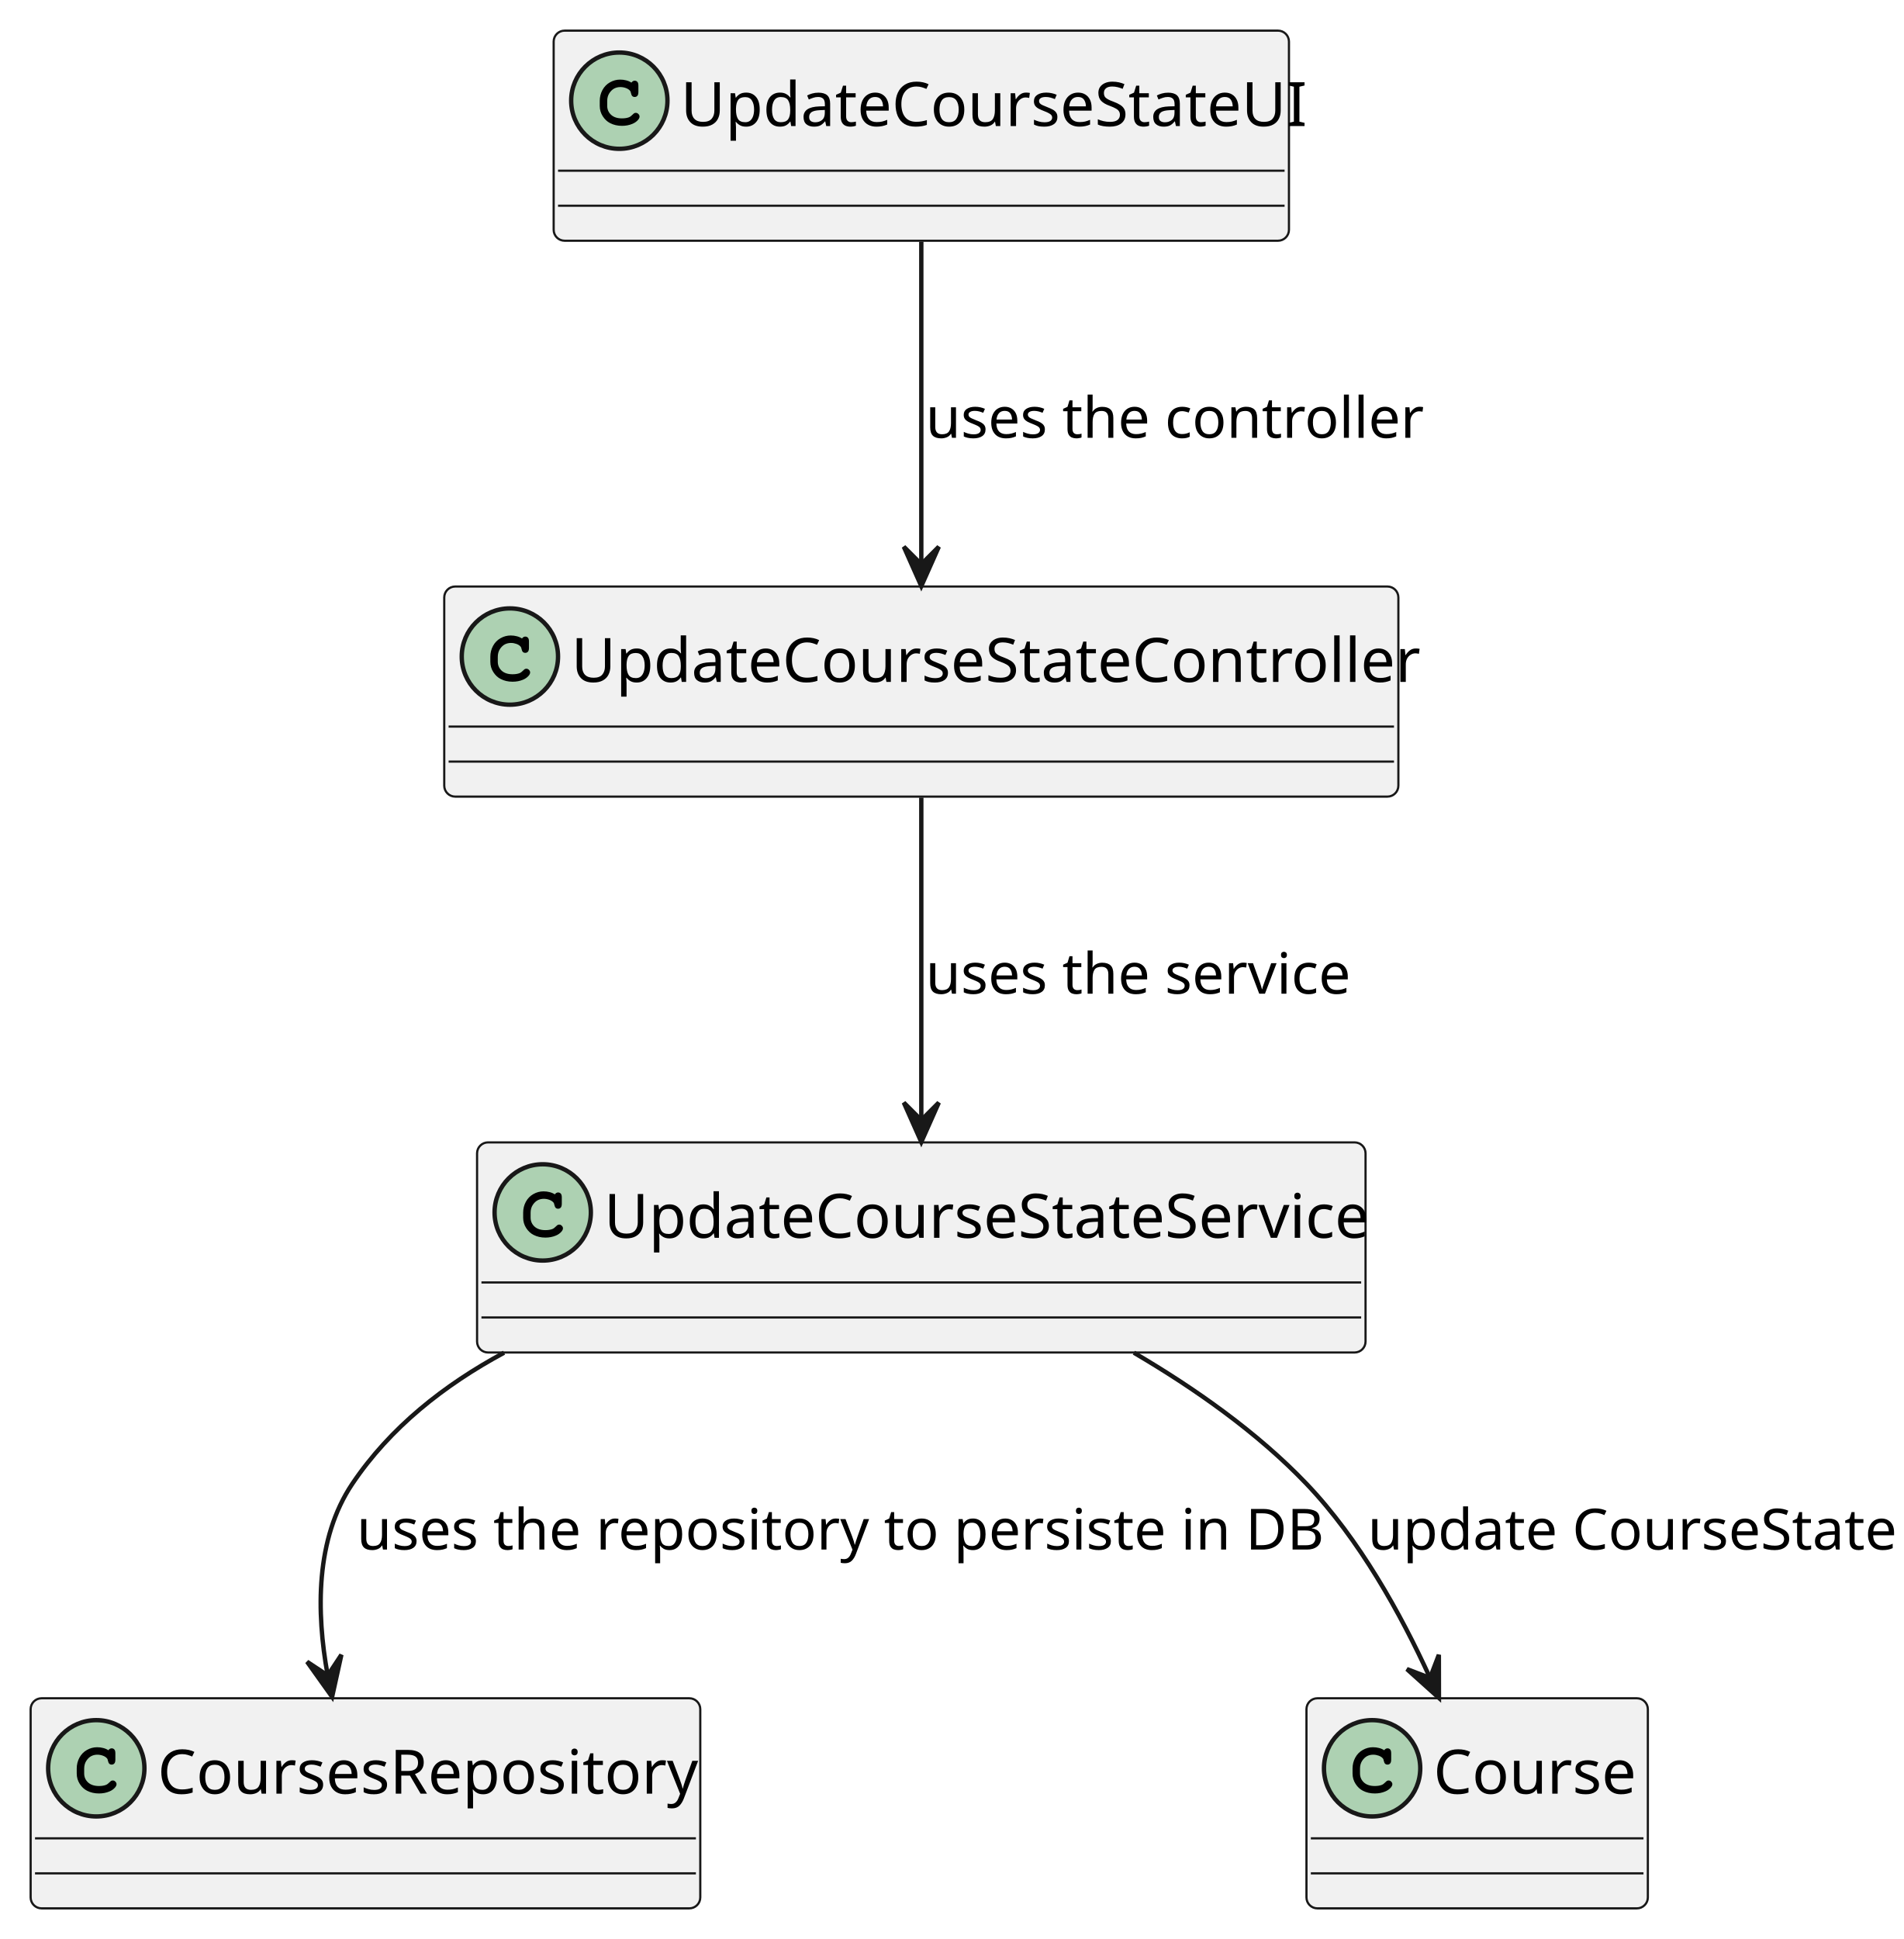
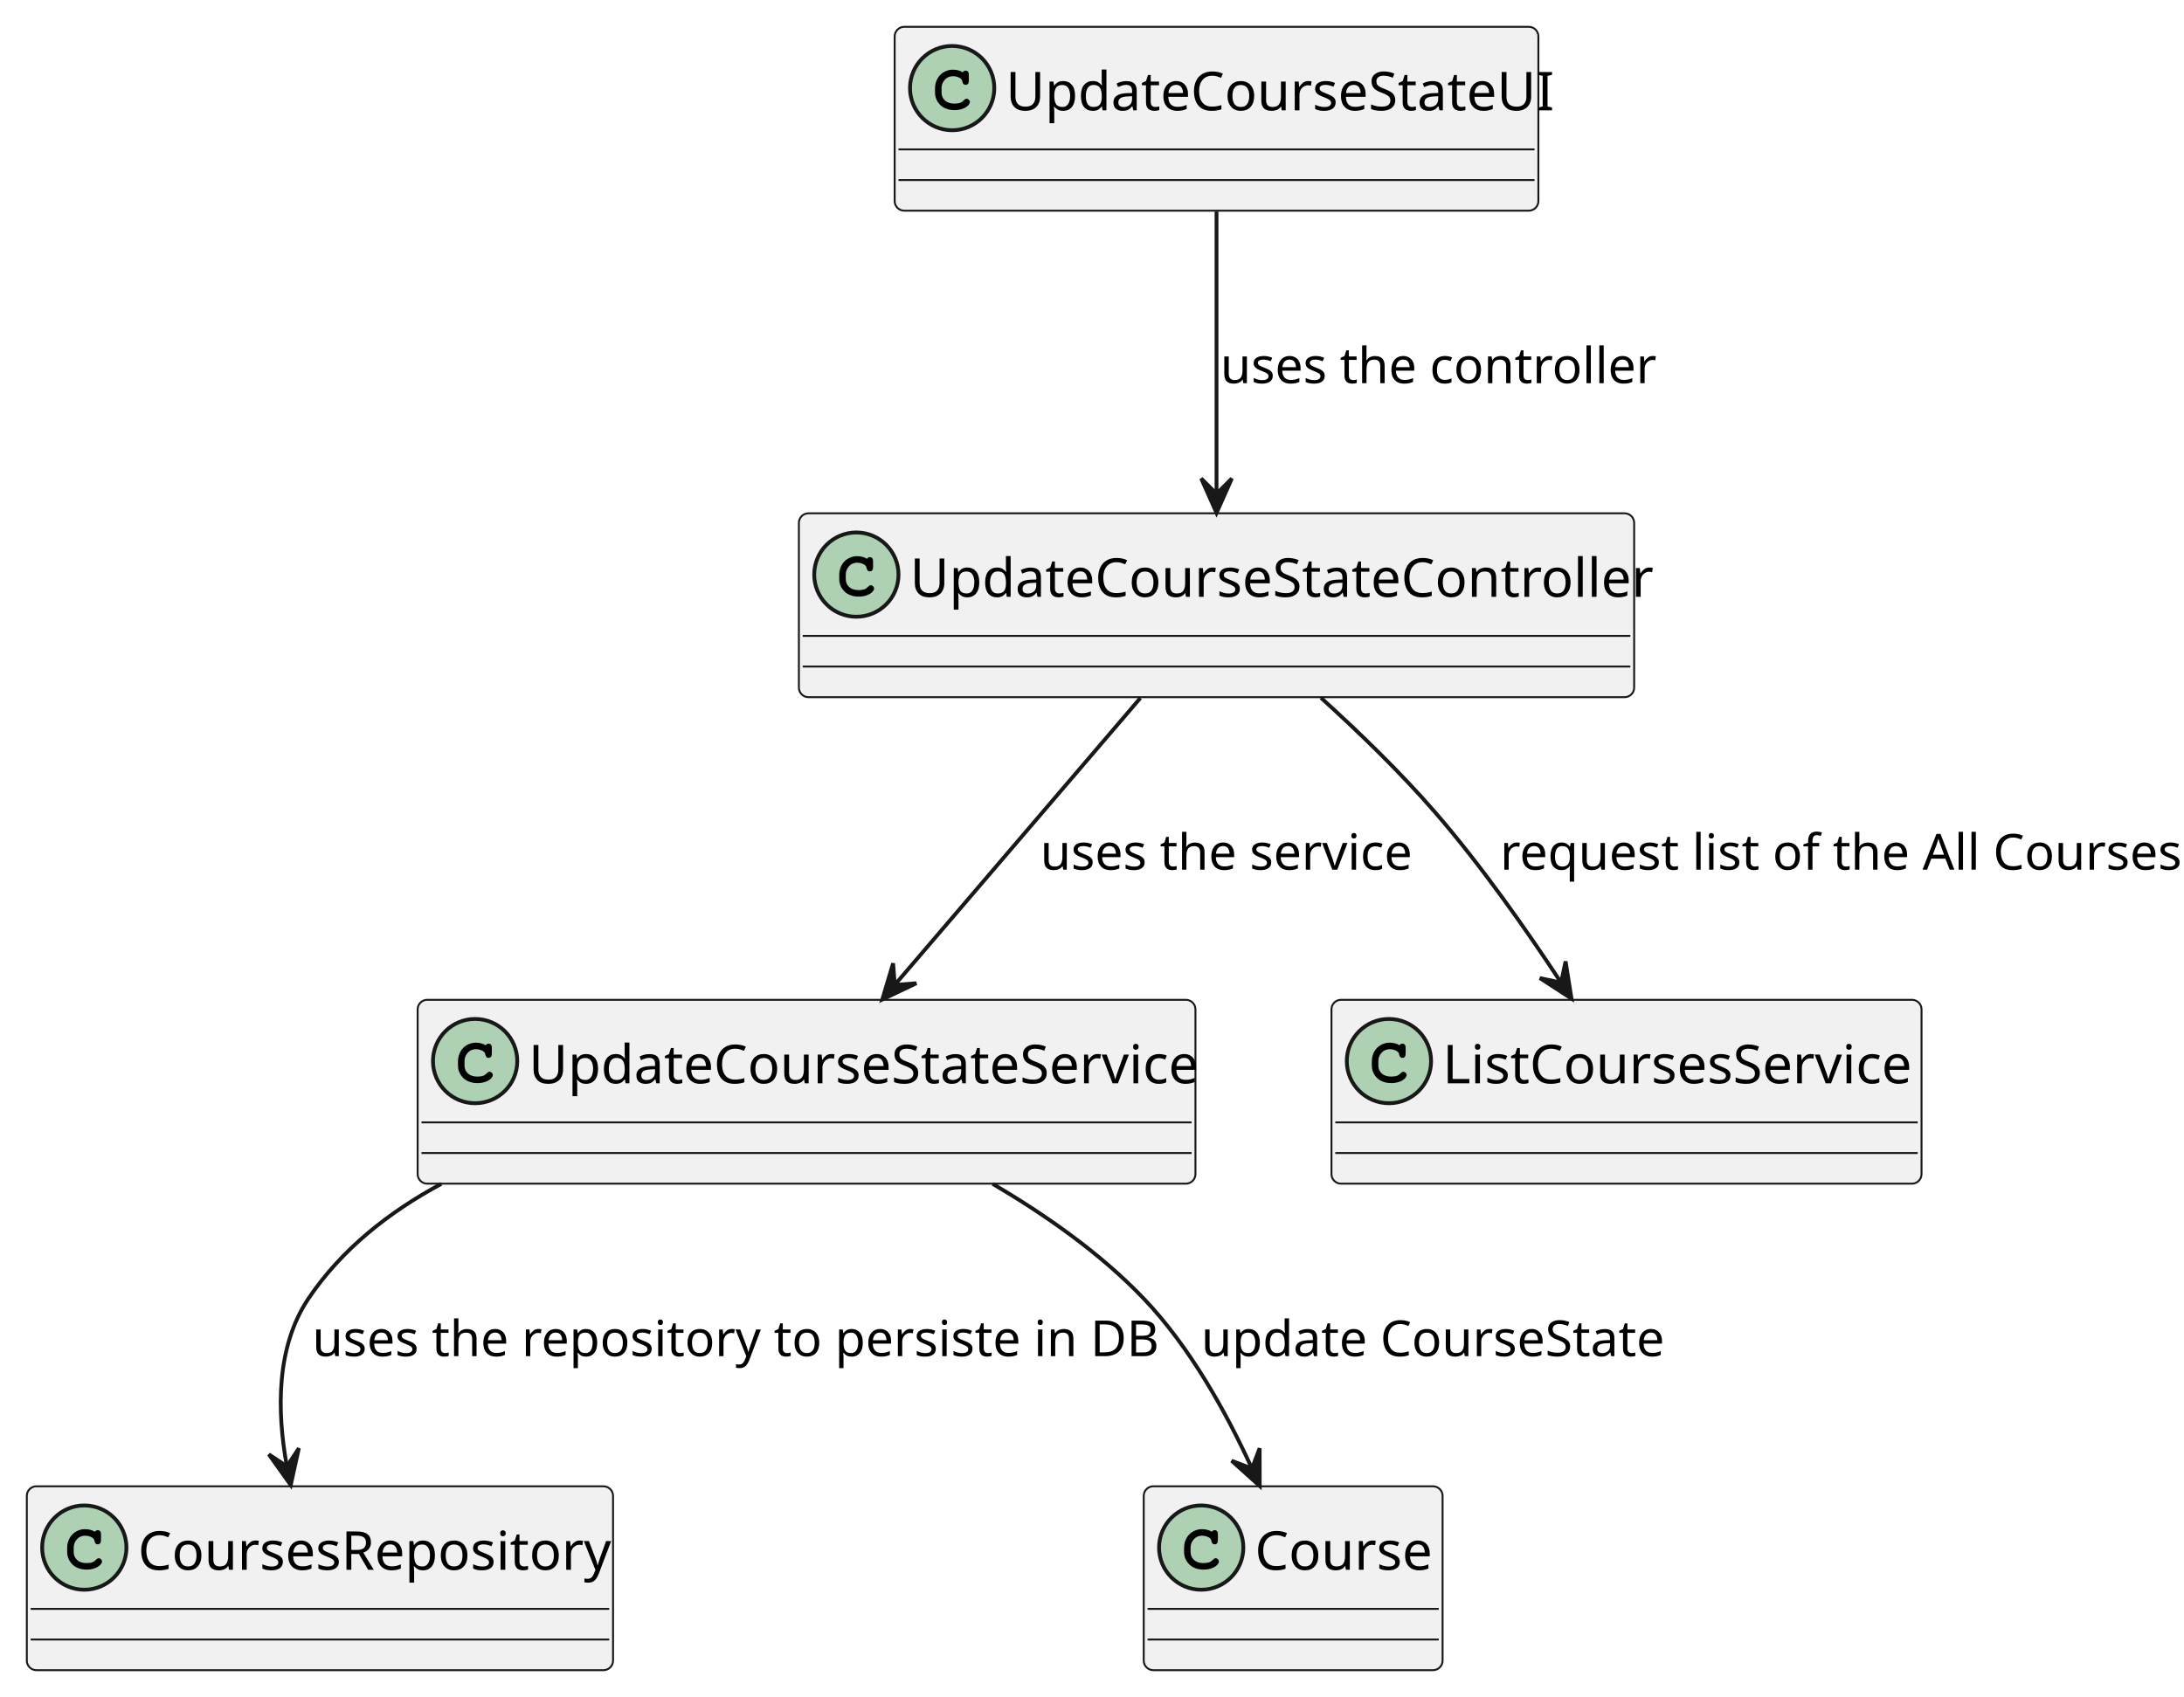
- <svg xmlns="http://www.w3.org/2000/svg" contentStyleType="text/css" height="443px" preserveAspectRatio="none" style="width:435px;height:443px;background:#FFFFFF;" version="1.1" viewBox="0 0 435 443" width="435px" zoomAndPan="magnify">
+ <svg xmlns="http://www.w3.org/2000/svg" contentStyleType="text/css" height="443px" preserveAspectRatio="none" style="width:570px;height:443px;background:#FFFFFF;" version="1.1" viewBox="0 0 570 443" width="570px" zoomAndPan="magnify">
  <defs />
  <g>
    <g id="elem_UpdateCourseStateUI">
-       <rect codeLine="3" fill="#F1F1F1" height="48" id="UpdateCourseStateUI" rx="2.5" ry="2.5" style="stroke:#181818;stroke-width:0.5;" width="168" x="126.5" y="7" />
-       <ellipse cx="141.5" cy="23" fill="#ADD1B2" rx="11" ry="11" style="stroke:#181818;stroke-width:1.0;" />
-       <path d="M144.266,18.875 Q144.422,18.656 144.609,18.547 Q144.797,18.438 145.016,18.438 Q145.391,18.438 145.625,18.703 Q145.859,18.953 145.859,19.562 L145.859,21.016 Q145.859,21.625 145.625,21.891 Q145.391,22.156 145.016,22.156 Q144.672,22.156 144.469,21.953 Q144.266,21.766 144.156,21.25 Q144.109,20.891 143.922,20.703 Q143.594,20.328 142.984,20.109 Q142.375,19.891 141.75,19.891 Q140.984,19.891 140.344,20.219 Q139.719,20.547 139.219,21.297 Q138.734,22.047 138.734,23.078 L138.734,24.172 Q138.734,25.406 139.625,26.234 Q140.516,27.047 142.109,27.047 Q143.047,27.047 143.703,26.797 Q144.094,26.641 144.516,26.203 Q144.781,25.938 144.922,25.859 Q145.078,25.781 145.281,25.781 Q145.609,25.781 145.859,26.047 Q146.125,26.297 146.125,26.641 Q146.125,26.984 145.781,27.391 Q145.281,27.969 144.484,28.297 Q143.406,28.75 142.109,28.75 Q140.594,28.75 139.391,28.125 Q138.406,27.625 137.719,26.562 Q137.031,25.484 137.031,24.203 L137.031,23.047 Q137.031,21.719 137.641,20.578 Q138.266,19.422 139.359,18.812 Q140.453,18.188 141.688,18.188 Q142.422,18.188 143.062,18.359 Q143.719,18.516 144.266,18.875 Z " fill="#000000" />
-       <text fill="#000000" font-family="sans-serif" font-size="14" lengthAdjust="spacing" textLength="136" x="155.5" y="28.797">UpdateCourseStateUI</text>
-       <line style="stroke:#181818;stroke-width:0.5;" x1="127.5" x2="293.5" y1="39" y2="39" />
-       <line style="stroke:#181818;stroke-width:0.5;" x1="127.5" x2="293.5" y1="47" y2="47" />
+       <rect codeLine="3" fill="#F1F1F1" height="48" id="UpdateCourseStateUI" rx="2.5" ry="2.5" style="stroke:#181818;stroke-width:0.5;" width="168" x="233.5" y="7" />
+       <ellipse cx="248.5" cy="23" fill="#ADD1B2" rx="11" ry="11" style="stroke:#181818;stroke-width:1.0;" />
+       <path d="M251.266,18.875 Q251.422,18.656 251.609,18.547 Q251.797,18.438 252.016,18.438 Q252.391,18.438 252.625,18.703 Q252.859,18.953 252.859,19.562 L252.859,21.016 Q252.859,21.625 252.625,21.891 Q252.391,22.156 252.016,22.156 Q251.672,22.156 251.469,21.953 Q251.266,21.766 251.156,21.25 Q251.109,20.891 250.922,20.703 Q250.594,20.328 249.984,20.109 Q249.375,19.891 248.75,19.891 Q247.984,19.891 247.344,20.219 Q246.719,20.547 246.219,21.297 Q245.734,22.047 245.734,23.078 L245.734,24.172 Q245.734,25.406 246.625,26.234 Q247.516,27.047 249.109,27.047 Q250.047,27.047 250.703,26.797 Q251.094,26.641 251.516,26.203 Q251.781,25.938 251.922,25.859 Q252.078,25.781 252.281,25.781 Q252.609,25.781 252.859,26.047 Q253.125,26.297 253.125,26.641 Q253.125,26.984 252.781,27.391 Q252.281,27.969 251.484,28.297 Q250.406,28.75 249.109,28.75 Q247.594,28.75 246.391,28.125 Q245.406,27.625 244.719,26.562 Q244.031,25.484 244.031,24.203 L244.031,23.047 Q244.031,21.719 244.641,20.578 Q245.266,19.422 246.359,18.812 Q247.453,18.188 248.688,18.188 Q249.422,18.188 250.062,18.359 Q250.719,18.516 251.266,18.875 Z " fill="#000000" />
+       <text fill="#000000" font-family="sans-serif" font-size="14" lengthAdjust="spacing" textLength="136" x="262.5" y="28.797">UpdateCourseStateUI</text>
+       <line style="stroke:#181818;stroke-width:0.5;" x1="234.5" x2="400.5" y1="39" y2="39" />
+       <line style="stroke:#181818;stroke-width:0.5;" x1="234.5" x2="400.5" y1="47" y2="47" />
    </g>
    <g id="elem_UpdateCourseStateController">
-       <rect codeLine="7" fill="#F1F1F1" height="48" id="UpdateCourseStateController" rx="2.5" ry="2.5" style="stroke:#181818;stroke-width:0.5;" width="218" x="101.5" y="134" />
-       <ellipse cx="116.5" cy="150" fill="#ADD1B2" rx="11" ry="11" style="stroke:#181818;stroke-width:1.0;" />
-       <path d="M119.266,145.875 Q119.422,145.656 119.609,145.547 Q119.797,145.438 120.016,145.438 Q120.391,145.438 120.625,145.703 Q120.859,145.953 120.859,146.562 L120.859,148.016 Q120.859,148.625 120.625,148.891 Q120.391,149.156 120.016,149.156 Q119.672,149.156 119.469,148.953 Q119.266,148.766 119.156,148.25 Q119.109,147.891 118.922,147.703 Q118.594,147.328 117.984,147.109 Q117.375,146.891 116.75,146.891 Q115.984,146.891 115.344,147.219 Q114.719,147.547 114.219,148.297 Q113.734,149.047 113.734,150.078 L113.734,151.172 Q113.734,152.406 114.625,153.234 Q115.516,154.047 117.109,154.047 Q118.047,154.047 118.703,153.797 Q119.094,153.641 119.516,153.203 Q119.781,152.938 119.922,152.859 Q120.078,152.781 120.281,152.781 Q120.609,152.781 120.859,153.047 Q121.125,153.297 121.125,153.641 Q121.125,153.984 120.781,154.391 Q120.281,154.969 119.484,155.297 Q118.406,155.75 117.109,155.75 Q115.594,155.75 114.391,155.125 Q113.406,154.625 112.719,153.562 Q112.031,152.484 112.031,151.203 L112.031,150.047 Q112.031,148.719 112.641,147.578 Q113.266,146.422 114.359,145.812 Q115.453,145.188 116.688,145.188 Q117.422,145.188 118.062,145.359 Q118.719,145.516 119.266,145.875 Z " fill="#000000" />
-       <text fill="#000000" font-family="sans-serif" font-size="14" lengthAdjust="spacing" textLength="186" x="130.5" y="155.797">UpdateCourseStateController</text>
-       <line style="stroke:#181818;stroke-width:0.5;" x1="102.5" x2="318.5" y1="166" y2="166" />
-       <line style="stroke:#181818;stroke-width:0.5;" x1="102.5" x2="318.5" y1="174" y2="174" />
+       <rect codeLine="7" fill="#F1F1F1" height="48" id="UpdateCourseStateController" rx="2.5" ry="2.5" style="stroke:#181818;stroke-width:0.5;" width="218" x="208.5" y="134" />
+       <ellipse cx="223.5" cy="150" fill="#ADD1B2" rx="11" ry="11" style="stroke:#181818;stroke-width:1.0;" />
+       <path d="M226.266,145.875 Q226.422,145.656 226.609,145.547 Q226.797,145.438 227.016,145.438 Q227.391,145.438 227.625,145.703 Q227.859,145.953 227.859,146.562 L227.859,148.016 Q227.859,148.625 227.625,148.891 Q227.391,149.156 227.016,149.156 Q226.672,149.156 226.469,148.953 Q226.266,148.766 226.156,148.25 Q226.109,147.891 225.922,147.703 Q225.594,147.328 224.984,147.109 Q224.375,146.891 223.75,146.891 Q222.984,146.891 222.344,147.219 Q221.719,147.547 221.219,148.297 Q220.734,149.047 220.734,150.078 L220.734,151.172 Q220.734,152.406 221.625,153.234 Q222.516,154.047 224.109,154.047 Q225.047,154.047 225.703,153.797 Q226.094,153.641 226.516,153.203 Q226.781,152.938 226.922,152.859 Q227.078,152.781 227.281,152.781 Q227.609,152.781 227.859,153.047 Q228.125,153.297 228.125,153.641 Q228.125,153.984 227.781,154.391 Q227.281,154.969 226.484,155.297 Q225.406,155.75 224.109,155.75 Q222.594,155.75 221.391,155.125 Q220.406,154.625 219.719,153.562 Q219.031,152.484 219.031,151.203 L219.031,150.047 Q219.031,148.719 219.641,147.578 Q220.266,146.422 221.359,145.812 Q222.453,145.188 223.688,145.188 Q224.422,145.188 225.062,145.359 Q225.719,145.516 226.266,145.875 Z " fill="#000000" />
+       <text fill="#000000" font-family="sans-serif" font-size="14" lengthAdjust="spacing" textLength="186" x="237.5" y="155.797">UpdateCourseStateController</text>
+       <line style="stroke:#181818;stroke-width:0.5;" x1="209.5" x2="425.5" y1="166" y2="166" />
+       <line style="stroke:#181818;stroke-width:0.5;" x1="209.5" x2="425.5" y1="174" y2="174" />
    </g>
    <g id="elem_UpdateCourseStateService">
      <rect codeLine="11" fill="#F1F1F1" height="48" id="UpdateCourseStateService" rx="2.5" ry="2.5" style="stroke:#181818;stroke-width:0.5;" width="203" x="109" y="261" />
      <ellipse cx="124" cy="277" fill="#ADD1B2" rx="11" ry="11" style="stroke:#181818;stroke-width:1.0;" />
      <path d="M126.766,272.875 Q126.922,272.656 127.109,272.547 Q127.297,272.438 127.516,272.438 Q127.891,272.438 128.125,272.703 Q128.359,272.953 128.359,273.562 L128.359,275.016 Q128.359,275.625 128.125,275.891 Q127.891,276.156 127.516,276.156 Q127.172,276.156 126.969,275.953 Q126.766,275.766 126.656,275.25 Q126.609,274.891 126.422,274.703 Q126.094,274.328 125.484,274.109 Q124.875,273.891 124.25,273.891 Q123.484,273.891 122.844,274.219 Q122.219,274.547 121.719,275.297 Q121.234,276.047 121.234,277.078 L121.234,278.172 Q121.234,279.406 122.125,280.234 Q123.016,281.047 124.609,281.047 Q125.547,281.047 126.203,280.797 Q126.594,280.641 127.016,280.203 Q127.281,279.938 127.422,279.859 Q127.578,279.781 127.781,279.781 Q128.109,279.781 128.359,280.047 Q128.625,280.297 128.625,280.641 Q128.625,280.984 128.281,281.391 Q127.781,281.969 126.984,282.297 Q125.906,282.75 124.609,282.75 Q123.094,282.75 121.891,282.125 Q120.906,281.625 120.219,280.562 Q119.531,279.484 119.531,278.203 L119.531,277.047 Q119.531,275.719 120.141,274.578 Q120.766,273.422 121.859,272.812 Q122.953,272.188 124.188,272.188 Q124.922,272.188 125.562,272.359 Q126.219,272.516 126.766,272.875 Z " fill="#000000" />
      <text fill="#000000" font-family="sans-serif" font-size="14" lengthAdjust="spacing" textLength="171" x="138" y="282.797">UpdateCourseStateService</text>
      <line style="stroke:#181818;stroke-width:0.5;" x1="110" x2="311" y1="293" y2="293" />
      <line style="stroke:#181818;stroke-width:0.5;" x1="110" x2="311" y1="301" y2="301" />
    </g>
    <g id="elem_CoursesRepository">
      <rect codeLine="14" fill="#F1F1F1" height="48" id="CoursesRepository" rx="2.5" ry="2.5" style="stroke:#181818;stroke-width:0.5;" width="153" x="7" y="388" />
      <ellipse cx="22" cy="404" fill="#ADD1B2" rx="11" ry="11" style="stroke:#181818;stroke-width:1.0;" />
      <path d="M24.766,399.875 Q24.922,399.656 25.109,399.547 Q25.297,399.438 25.516,399.438 Q25.891,399.438 26.125,399.703 Q26.359,399.953 26.359,400.562 L26.359,402.016 Q26.359,402.625 26.125,402.891 Q25.891,403.156 25.516,403.156 Q25.172,403.156 24.969,402.953 Q24.766,402.766 24.656,402.25 Q24.609,401.891 24.422,401.703 Q24.094,401.328 23.484,401.109 Q22.875,400.891 22.25,400.891 Q21.484,400.891 20.844,401.219 Q20.219,401.547 19.719,402.297 Q19.234,403.047 19.234,404.078 L19.234,405.172 Q19.234,406.406 20.125,407.234 Q21.016,408.047 22.609,408.047 Q23.547,408.047 24.203,407.797 Q24.594,407.641 25.016,407.203 Q25.281,406.938 25.422,406.859 Q25.578,406.781 25.781,406.781 Q26.109,406.781 26.359,407.047 Q26.625,407.297 26.625,407.641 Q26.625,407.984 26.281,408.391 Q25.781,408.969 24.984,409.297 Q23.906,409.75 22.609,409.75 Q21.094,409.75 19.891,409.125 Q18.906,408.625 18.219,407.562 Q17.531,406.484 17.531,405.203 L17.531,404.047 Q17.531,402.719 18.141,401.578 Q18.766,400.422 19.859,399.812 Q20.953,399.188 22.188,399.188 Q22.922,399.188 23.562,399.359 Q24.219,399.516 24.766,399.875 Z " fill="#000000" />
      <text fill="#000000" font-family="sans-serif" font-size="14" lengthAdjust="spacing" textLength="121" x="36" y="409.797">CoursesRepository</text>
      <line style="stroke:#181818;stroke-width:0.5;" x1="8" x2="159" y1="420" y2="420" />
      <line style="stroke:#181818;stroke-width:0.5;" x1="8" x2="159" y1="428" y2="428" />
    </g>
    <g id="elem_Course">
      <rect codeLine="18" fill="#F1F1F1" height="48" id="Course" rx="2.5" ry="2.5" style="stroke:#181818;stroke-width:0.5;" width="78" x="298.5" y="388" />
      <ellipse cx="313.5" cy="404" fill="#ADD1B2" rx="11" ry="11" style="stroke:#181818;stroke-width:1.0;" />
      <path d="M316.266,399.875 Q316.422,399.656 316.609,399.547 Q316.797,399.438 317.016,399.438 Q317.391,399.438 317.625,399.703 Q317.859,399.953 317.859,400.562 L317.859,402.016 Q317.859,402.625 317.625,402.891 Q317.391,403.156 317.016,403.156 Q316.672,403.156 316.469,402.953 Q316.266,402.766 316.156,402.25 Q316.109,401.891 315.922,401.703 Q315.594,401.328 314.984,401.109 Q314.375,400.891 313.75,400.891 Q312.984,400.891 312.344,401.219 Q311.719,401.547 311.219,402.297 Q310.734,403.047 310.734,404.078 L310.734,405.172 Q310.734,406.406 311.625,407.234 Q312.516,408.047 314.109,408.047 Q315.047,408.047 315.703,407.797 Q316.094,407.641 316.516,407.203 Q316.781,406.938 316.922,406.859 Q317.078,406.781 317.281,406.781 Q317.609,406.781 317.859,407.047 Q318.125,407.297 318.125,407.641 Q318.125,407.984 317.781,408.391 Q317.281,408.969 316.484,409.297 Q315.406,409.75 314.109,409.75 Q312.594,409.75 311.391,409.125 Q310.406,408.625 309.719,407.562 Q309.031,406.484 309.031,405.203 L309.031,404.047 Q309.031,402.719 309.641,401.578 Q310.266,400.422 311.359,399.812 Q312.453,399.188 313.688,399.188 Q314.422,399.188 315.062,399.359 Q315.719,399.516 316.266,399.875 Z " fill="#000000" />
      <text fill="#000000" font-family="sans-serif" font-size="14" lengthAdjust="spacing" textLength="46" x="327.5" y="409.797">Course</text>
      <line style="stroke:#181818;stroke-width:0.5;" x1="299.5" x2="375.5" y1="420" y2="420" />
      <line style="stroke:#181818;stroke-width:0.5;" x1="299.5" x2="375.5" y1="428" y2="428" />
    </g>
+     <g id="elem_ListCoursesService">
+       <rect fill="#F1F1F1" height="48" id="ListCoursesService" rx="2.5" ry="2.5" style="stroke:#181818;stroke-width:0.5;" width="154" x="347.5" y="261" />
+       <ellipse cx="362.5" cy="277" fill="#ADD1B2" rx="11" ry="11" style="stroke:#181818;stroke-width:1.0;" />
+       <path d="M365.266,272.875 Q365.422,272.656 365.609,272.547 Q365.797,272.438 366.016,272.438 Q366.391,272.438 366.625,272.703 Q366.859,272.953 366.859,273.562 L366.859,275.016 Q366.859,275.625 366.625,275.891 Q366.391,276.156 366.016,276.156 Q365.672,276.156 365.469,275.953 Q365.266,275.766 365.156,275.25 Q365.109,274.891 364.922,274.703 Q364.594,274.328 363.984,274.109 Q363.375,273.891 362.75,273.891 Q361.984,273.891 361.344,274.219 Q360.719,274.547 360.219,275.297 Q359.734,276.047 359.734,277.078 L359.734,278.172 Q359.734,279.406 360.625,280.234 Q361.516,281.047 363.109,281.047 Q364.047,281.047 364.703,280.797 Q365.094,280.641 365.516,280.203 Q365.781,279.938 365.922,279.859 Q366.078,279.781 366.281,279.781 Q366.609,279.781 366.859,280.047 Q367.125,280.297 367.125,280.641 Q367.125,280.984 366.781,281.391 Q366.281,281.969 365.484,282.297 Q364.406,282.75 363.109,282.75 Q361.594,282.75 360.391,282.125 Q359.406,281.625 358.719,280.562 Q358.031,279.484 358.031,278.203 L358.031,277.047 Q358.031,275.719 358.641,274.578 Q359.266,273.422 360.359,272.812 Q361.453,272.188 362.688,272.188 Q363.422,272.188 364.062,272.359 Q364.719,272.516 365.266,272.875 Z " fill="#000000" />
+       <text fill="#000000" font-family="sans-serif" font-size="14" lengthAdjust="spacing" textLength="122" x="376.5" y="282.797">ListCoursesService</text>
+       <line style="stroke:#181818;stroke-width:0.5;" x1="348.5" x2="500.5" y1="293" y2="293" />
+       <line style="stroke:#181818;stroke-width:0.5;" x1="348.5" x2="500.5" y1="301" y2="301" />
+     </g>
    <g id="link_UpdateCourseStateUI_UpdateCourseStateController">
-       <path codeLine="22" d="M210.5,55.22 C210.5,76 210.5,106.54 210.5,128.74 " fill="none" id="UpdateCourseStateUI-to-UpdateCourseStateController" style="stroke:#181818;stroke-width:1.0;" />
-       <polygon fill="#181818" points="210.5,133.91,214.5,124.91,210.5,128.91,206.5,124.91,210.5,133.91" style="stroke:#181818;stroke-width:1.0;" />
-       <text fill="#000000" font-family="sans-serif" font-size="13" lengthAdjust="spacing" textLength="107" x="211.5" y="100.028">uses the controller</text>
+       <path codeLine="22" d="M317.5,55.22 C317.5,76 317.5,106.54 317.5,128.74 " fill="none" id="UpdateCourseStateUI-to-UpdateCourseStateController" style="stroke:#181818;stroke-width:1.0;" />
+       <polygon fill="#181818" points="317.5,133.91,321.5,124.91,317.5,128.91,313.5,124.91,317.5,133.91" style="stroke:#181818;stroke-width:1.0;" />
+       <text fill="#000000" font-family="sans-serif" font-size="13" lengthAdjust="spacing" textLength="107" x="318.5" y="100.028">uses the controller</text>
    </g>
    <g id="link_UpdateCourseStateController_UpdateCourseStateService">
-       <path codeLine="23" d="M210.5,182.22 C210.5,203 210.5,233.54 210.5,255.74 " fill="none" id="UpdateCourseStateController-to-UpdateCourseStateService" style="stroke:#181818;stroke-width:1.0;" />
-       <polygon fill="#181818" points="210.5,260.91,214.5,251.91,210.5,255.91,206.5,251.91,210.5,260.91" style="stroke:#181818;stroke-width:1.0;" />
-       <text fill="#000000" font-family="sans-serif" font-size="13" lengthAdjust="spacing" textLength="94" x="211.5" y="227.028">uses the service</text>
+       <path codeLine="23" d="M297.62,182.22 C279.53,203.36 252.81,234.57 233.74,256.85 " fill="none" id="UpdateCourseStateController-to-UpdateCourseStateService" style="stroke:#181818;stroke-width:1.0;" />
+       <polygon fill="#181818" points="230.27,260.91,239.164,256.68,233.524,257.114,233.09,251.474,230.27,260.91" style="stroke:#181818;stroke-width:1.0;" />
+       <text fill="#000000" font-family="sans-serif" font-size="13" lengthAdjust="spacing" textLength="94" x="271.5" y="227.028">uses the service</text>
    </g>
    <g id="link_UpdateCourseStateService_CoursesRepository">
      <path codeLine="24" d="M115.17,309.05 C101.48,316.42 89.13,326.16 80.5,339 C72.05,351.58 72.26,368.37 74.84,382.58 " fill="none" id="UpdateCourseStateService-to-CoursesRepository" style="stroke:#181818;stroke-width:1.0;" />
      <polygon fill="#181818" points="75.88,387.68,78,378.062,74.88,382.781,70.161,379.662,75.88,387.68" style="stroke:#181818;stroke-width:1.0;" />
      <text fill="#000000" font-family="sans-serif" font-size="13" lengthAdjust="spacing" textLength="212" x="81.5" y="354.028">uses the repository to persiste in DB</text>
    </g>
    <g id="link_UpdateCourseStateService_Course">
      <path codeLine="25" d="M259.07,309.05 C272.93,317.18 287.29,327.26 298.5,339 C310.59,351.65 320.07,368.78 326.65,383.16 " fill="none" id="UpdateCourseStateService-to-Course" style="stroke:#181818;stroke-width:1.0;" />
      <polygon fill="#181818" points="328.77,387.92,328.75,378.071,326.73,383.355,321.446,381.335,328.77,387.92" style="stroke:#181818;stroke-width:1.0;" />
-       <text fill="#000000" font-family="sans-serif" font-size="13" lengthAdjust="spacing" textLength="115" x="312.5" y="354.028">update CourseState</text>
+       <text fill="#000000" font-family="sans-serif" font-size="13" lengthAdjust="spacing" textLength="115" x="313.5" y="354.028">update CourseState</text>
+     </g>
+     <g id="link_UpdateCourseStateController_ListCoursesService">
+       <path codeLine="26" d="M344.76,182.16 C354.59,191.06 365.47,201.59 374.5,212 C386.52,225.86 398.3,242.63 407.41,256.49 " fill="none" id="UpdateCourseStateController-to-ListCoursesService" style="stroke:#181818;stroke-width:1.0;" />
+       <polygon fill="#181818" points="410.15,260.7,408.601,250.974,407.426,256.507,401.893,255.332,410.15,260.7" style="stroke:#181818;stroke-width:1.0;" />
+       <text fill="#000000" font-family="sans-serif" font-size="13" lengthAdjust="spacing" textLength="171" x="391.5" y="227.028">request list of the All Courses</text>
    </g>
  </g>
</svg>
